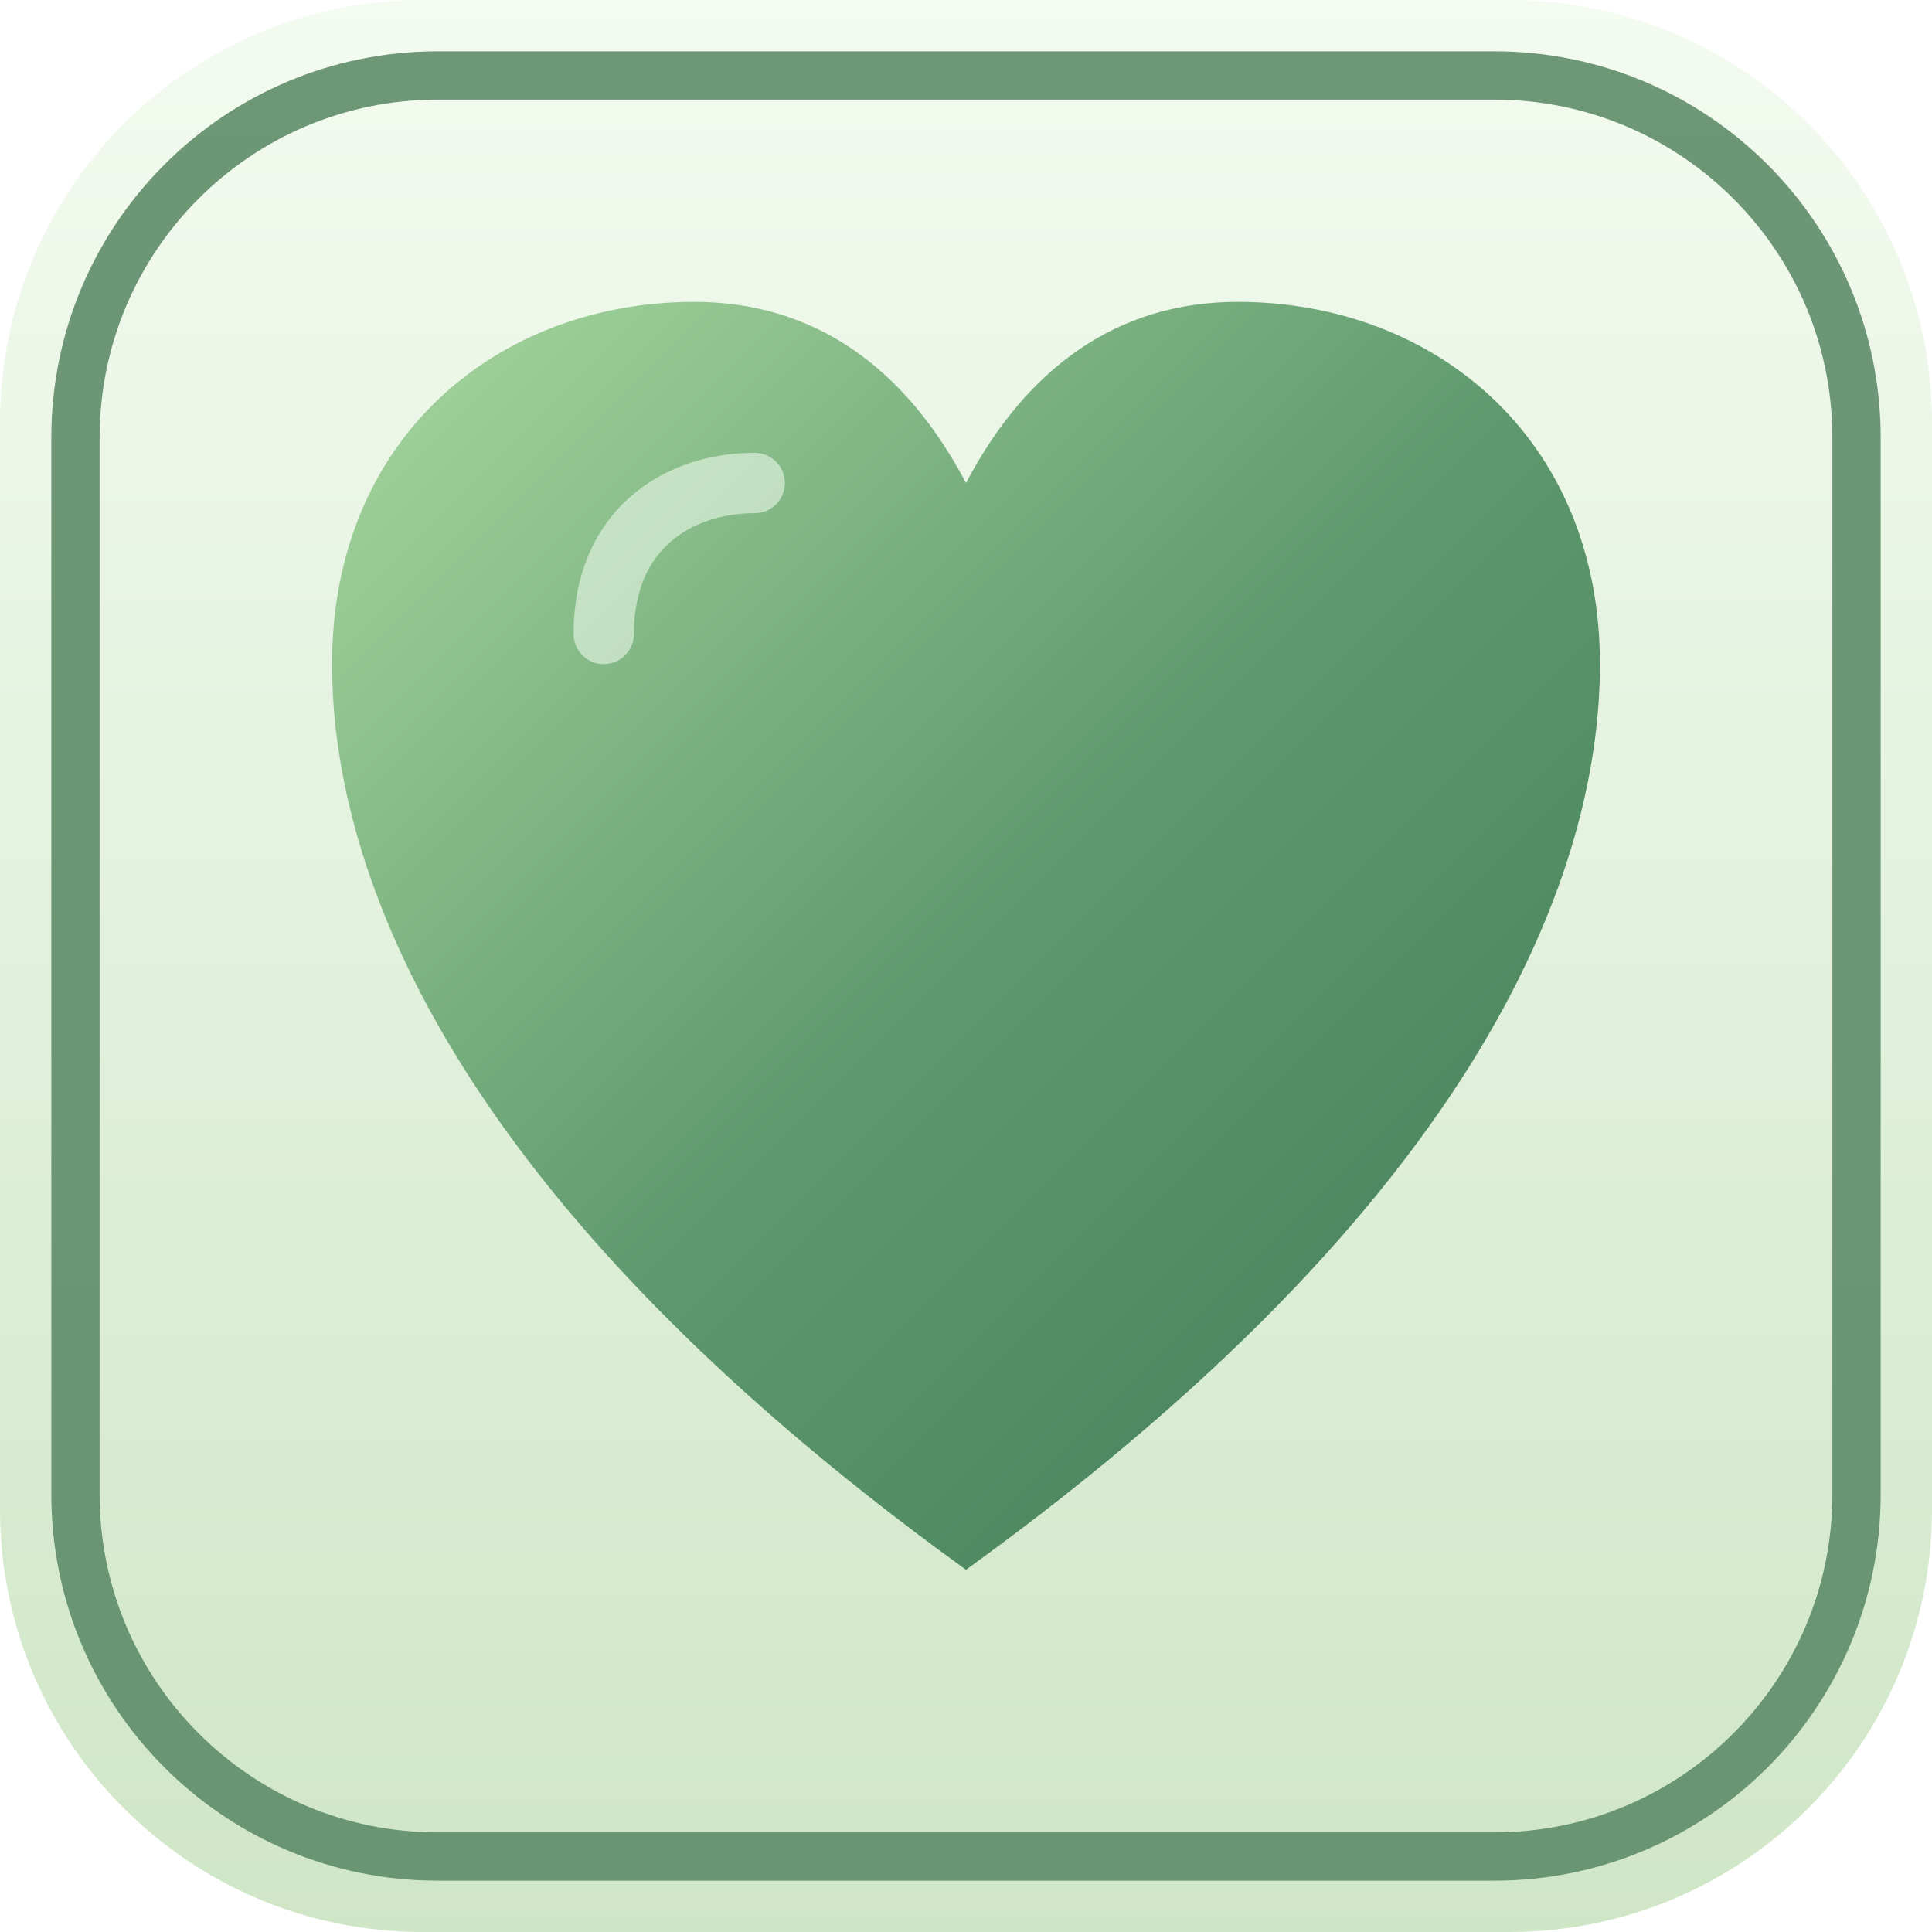
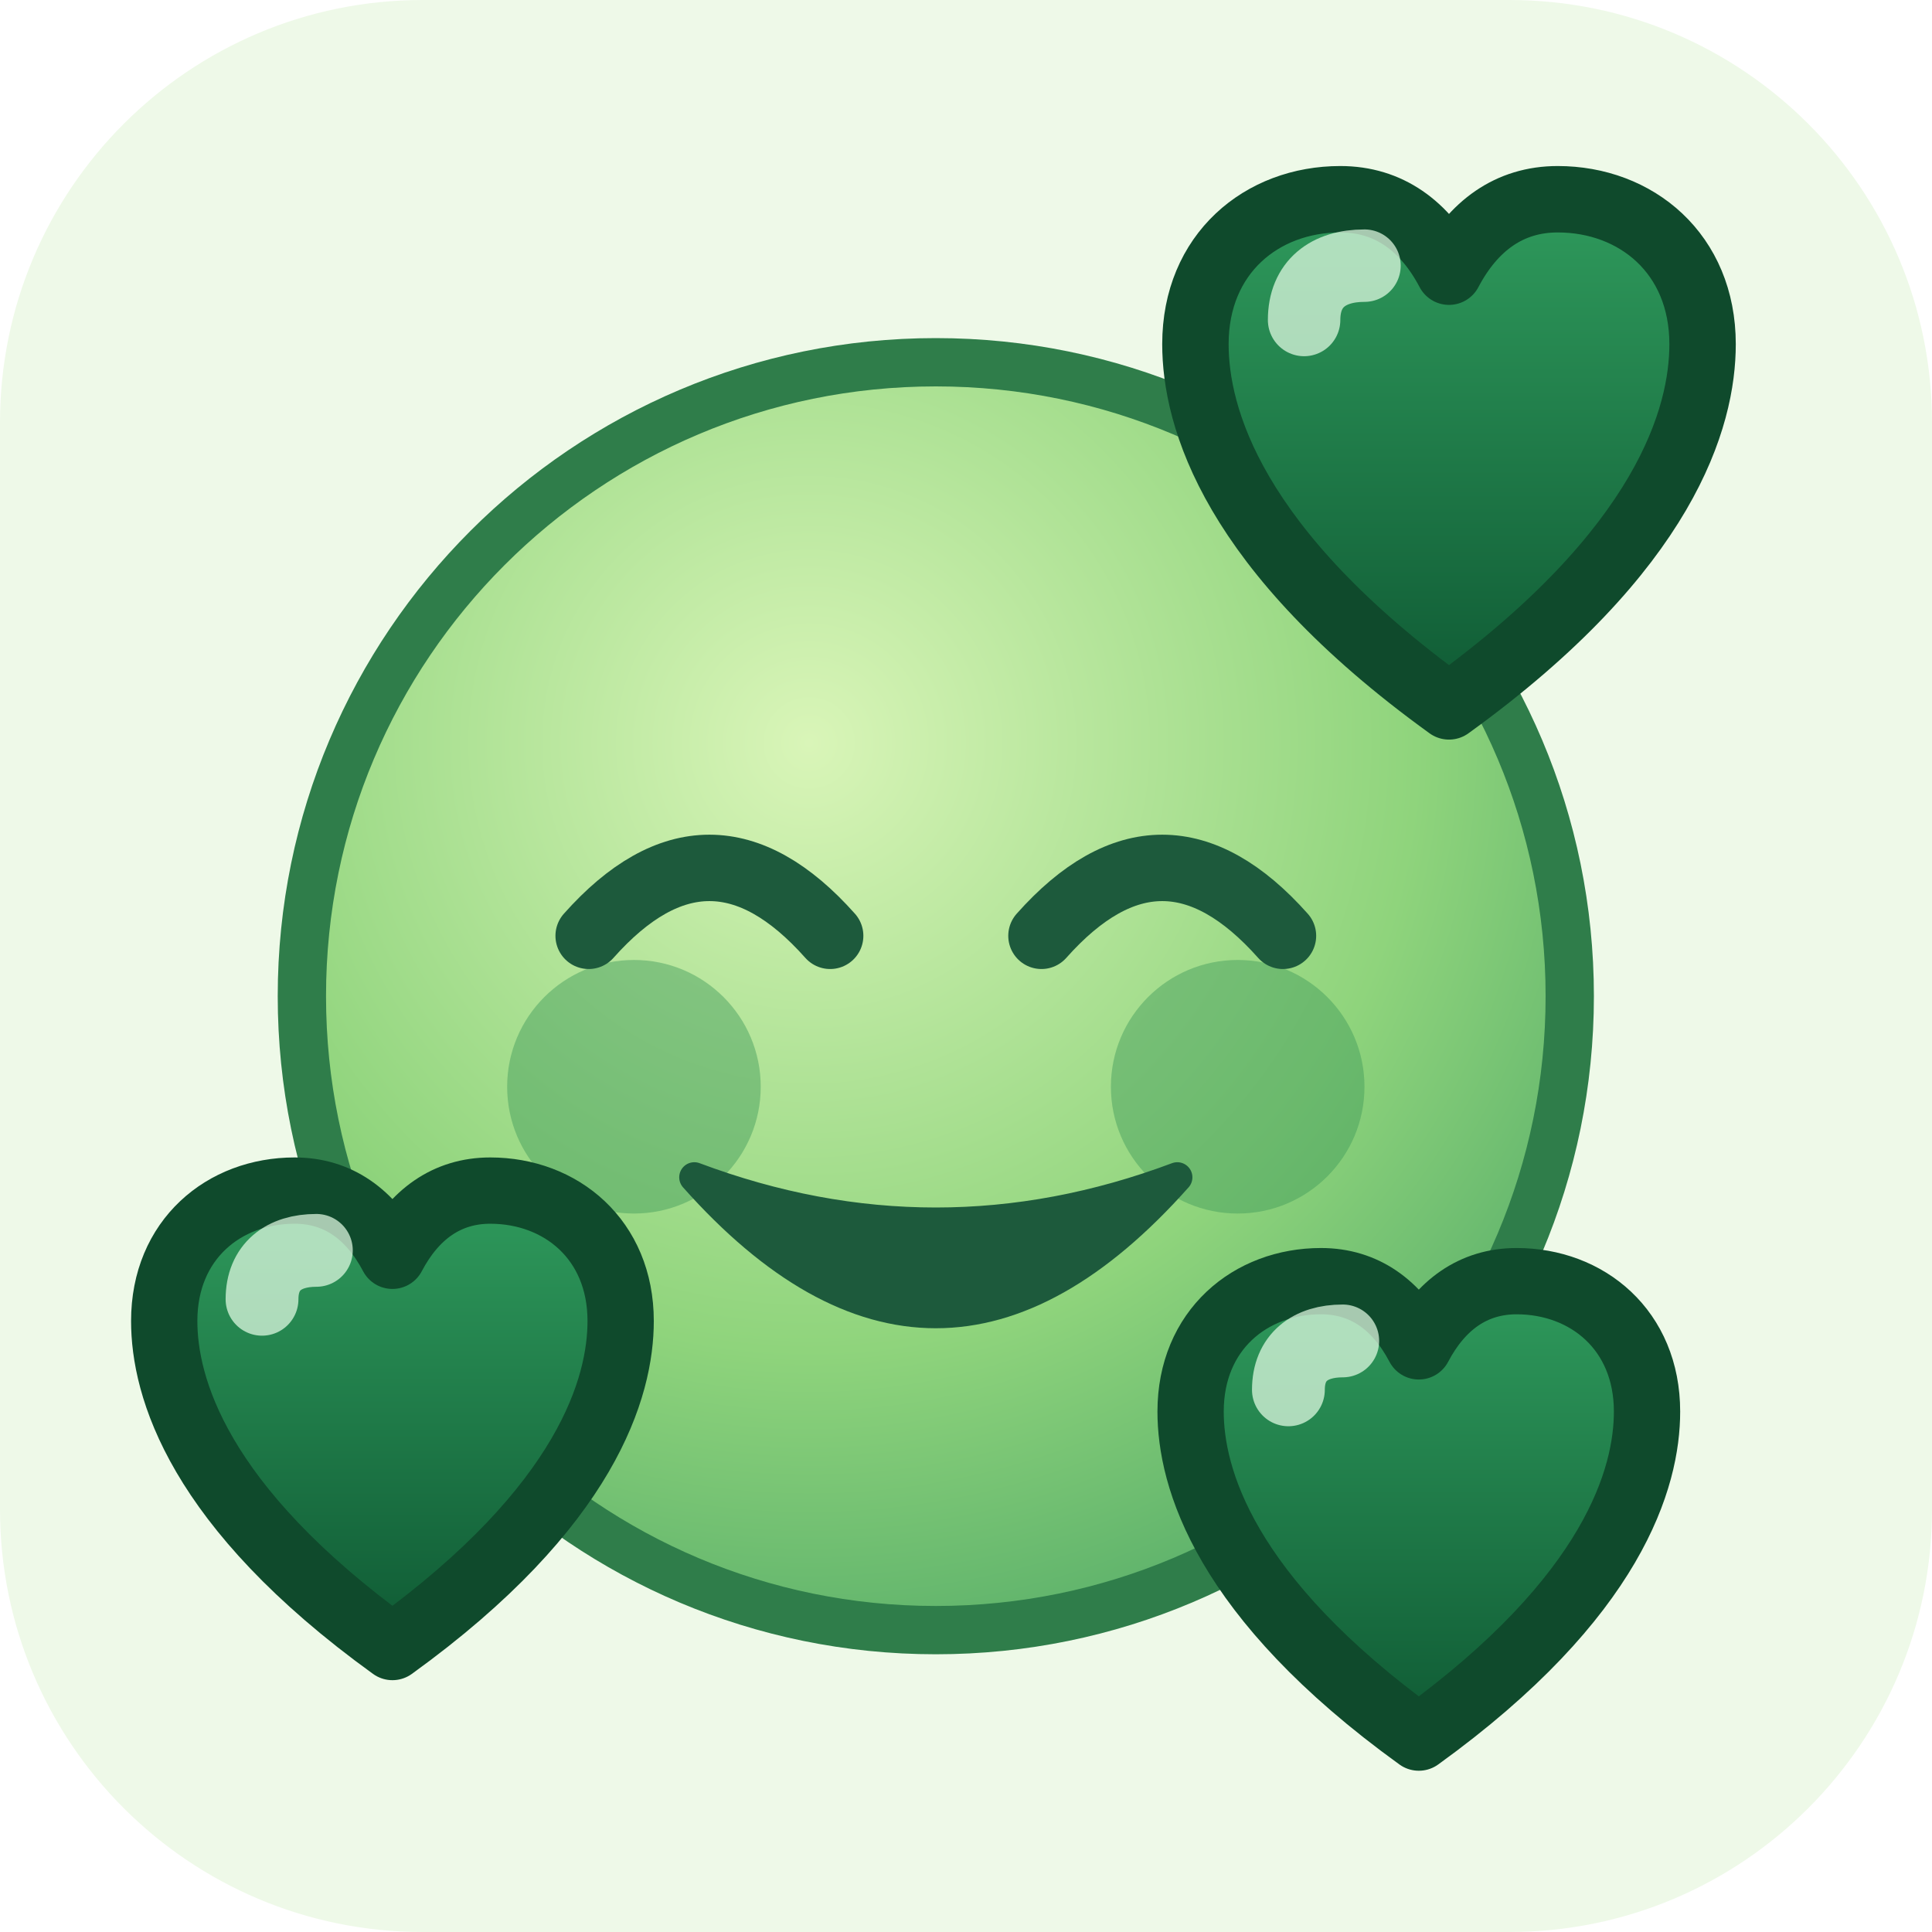
<svg xmlns="http://www.w3.org/2000/svg" viewBox="0 0 64 64">
  <defs>
-     <linearGradient id="bg" x1="0" y1="0" x2="0" y2="1">
-       <stop offset="0" stop-color="#f4fbf1" />
-       <stop offset="1" stop-color="#cfe6c6" />
-     </linearGradient>
-     <linearGradient id="gold" x1="0" y1="0" x2="1" y2="1">
-       <stop offset="0" stop-color="#a9d8a0" />
-       <stop offset="0.5" stop-color="#5f9a6e" />
-       <stop offset="1" stop-color="#3f7a55" />
+     <radialGradient id="face" cx="0.4" cy="0.3" r="0.8">
+       <stop offset="0" stop-color="#d9f5b8" />
+       <stop offset="0.6" stop-color="#8fd47c" />
+       <stop offset="1" stop-color="#4fa866" />
+     </radialGradient>
+     <linearGradient id="heart" x1="0" y1="0" x2="0" y2="1">
+       <stop offset="0" stop-color="#2f9a5c" />
+       <stop offset="1" stop-color="#0f5a34" />
    </linearGradient>
  </defs>
-   <rect width="64" height="64" rx="14" fill="url(#bg)" />
-   <rect x="2.5" y="2.5" width="59" height="59" rx="12" fill="none" stroke="#5f8c69" stroke-opacity="0.9" stroke-width="1.6" />
-   <path d="M32 52 C14 39 11 28 11 22 C11 14.5 16.5 10 23 10 C27 10 30 12.2 32 16 C34 12.2 37 10 41 10 C47.5 10 53 14.5 53 22 C53 28 50 39 32 52 Z" fill="url(#gold)" />
-   <path d="M20 21 C20 17.5 22.5 16 25 16" fill="none" stroke="#f4fff1" stroke-opacity="0.55" stroke-width="2" stroke-linecap="round" />
+   <rect width="64" height="64" rx="14" fill="#eef9e8" />
+   <circle cx="31" cy="33" r="21" fill="url(#face)" stroke="#2f7d4a" stroke-width="1.6" />
+   <circle cx="21" cy="36" r="4.2" fill="#3f9a5a" fill-opacity="0.45" />
+   <circle cx="41" cy="36" r="4.2" fill="#3f9a5a" fill-opacity="0.45" />
+   <path d="M19.5 31 Q23.5 26.5 27.5 31" fill="none" stroke="#1d5a3c" stroke-width="2.2" stroke-linecap="round" />
+   <path d="M34.5 31 Q38.5 26.5 42.5 31" fill="none" stroke="#1d5a3c" stroke-width="2.2" stroke-linecap="round" />
+   <path d="M23 39 Q31 48 39 39 Q31 42 23 39 Z" fill="#1d5a3c" stroke="#1d5a3c" stroke-width="1" stroke-linejoin="round" />
+   <g transform="translate(48 15) scale(0.4) translate(-32 -31)">
+     <path d="M32 52 C14 39 11 28 11 22 C11 14.5 16.5 10 23 10 C27 10 30 12.2 32 16 C34 12.2 37 10 41 10 C47.5 10 53 14.5 53 22 C53 28 50 39 32 52 Z" fill="url(#heart)" stroke="#0f4a2c" stroke-width="5.5" stroke-linejoin="round" />
+     <path d="M20 20 C20 17 22 15.5 25 15.5" fill="none" stroke="#e8ffe9" stroke-opacity="0.7" stroke-width="6.0" stroke-linecap="round" />
+   </g>
+   <g transform="translate(13 47) scale(0.36) translate(-32 -31)">
+     <path d="M32 52 C14 39 11 28 11 22 C11 14.5 16.5 10 23 10 C27 10 30 12.2 32 16 C34 12.2 37 10 41 10 C47.5 10 53 14.5 53 22 C53 28 50 39 32 52 Z" fill="url(#heart)" stroke="#0f4a2c" stroke-width="6.1" stroke-linejoin="round" />
+     <path d="M20 20 C20 17 22 15.5 25 15.5" fill="none" stroke="#e8ffe9" stroke-opacity="0.7" stroke-width="6.7" stroke-linecap="round" />
+   </g>
+   <g transform="translate(47 50) scale(0.36) translate(-32 -31)">
+     <path d="M32 52 C14 39 11 28 11 22 C11 14.5 16.5 10 23 10 C27 10 30 12.2 32 16 C34 12.2 37 10 41 10 C47.5 10 53 14.5 53 22 C53 28 50 39 32 52 Z" fill="url(#heart)" stroke="#0f4a2c" stroke-width="6.1" stroke-linejoin="round" />
+     <path d="M20 20 C20 17 22 15.5 25 15.5" fill="none" stroke="#e8ffe9" stroke-opacity="0.7" stroke-width="6.7" stroke-linecap="round" />
+   </g>
</svg>
